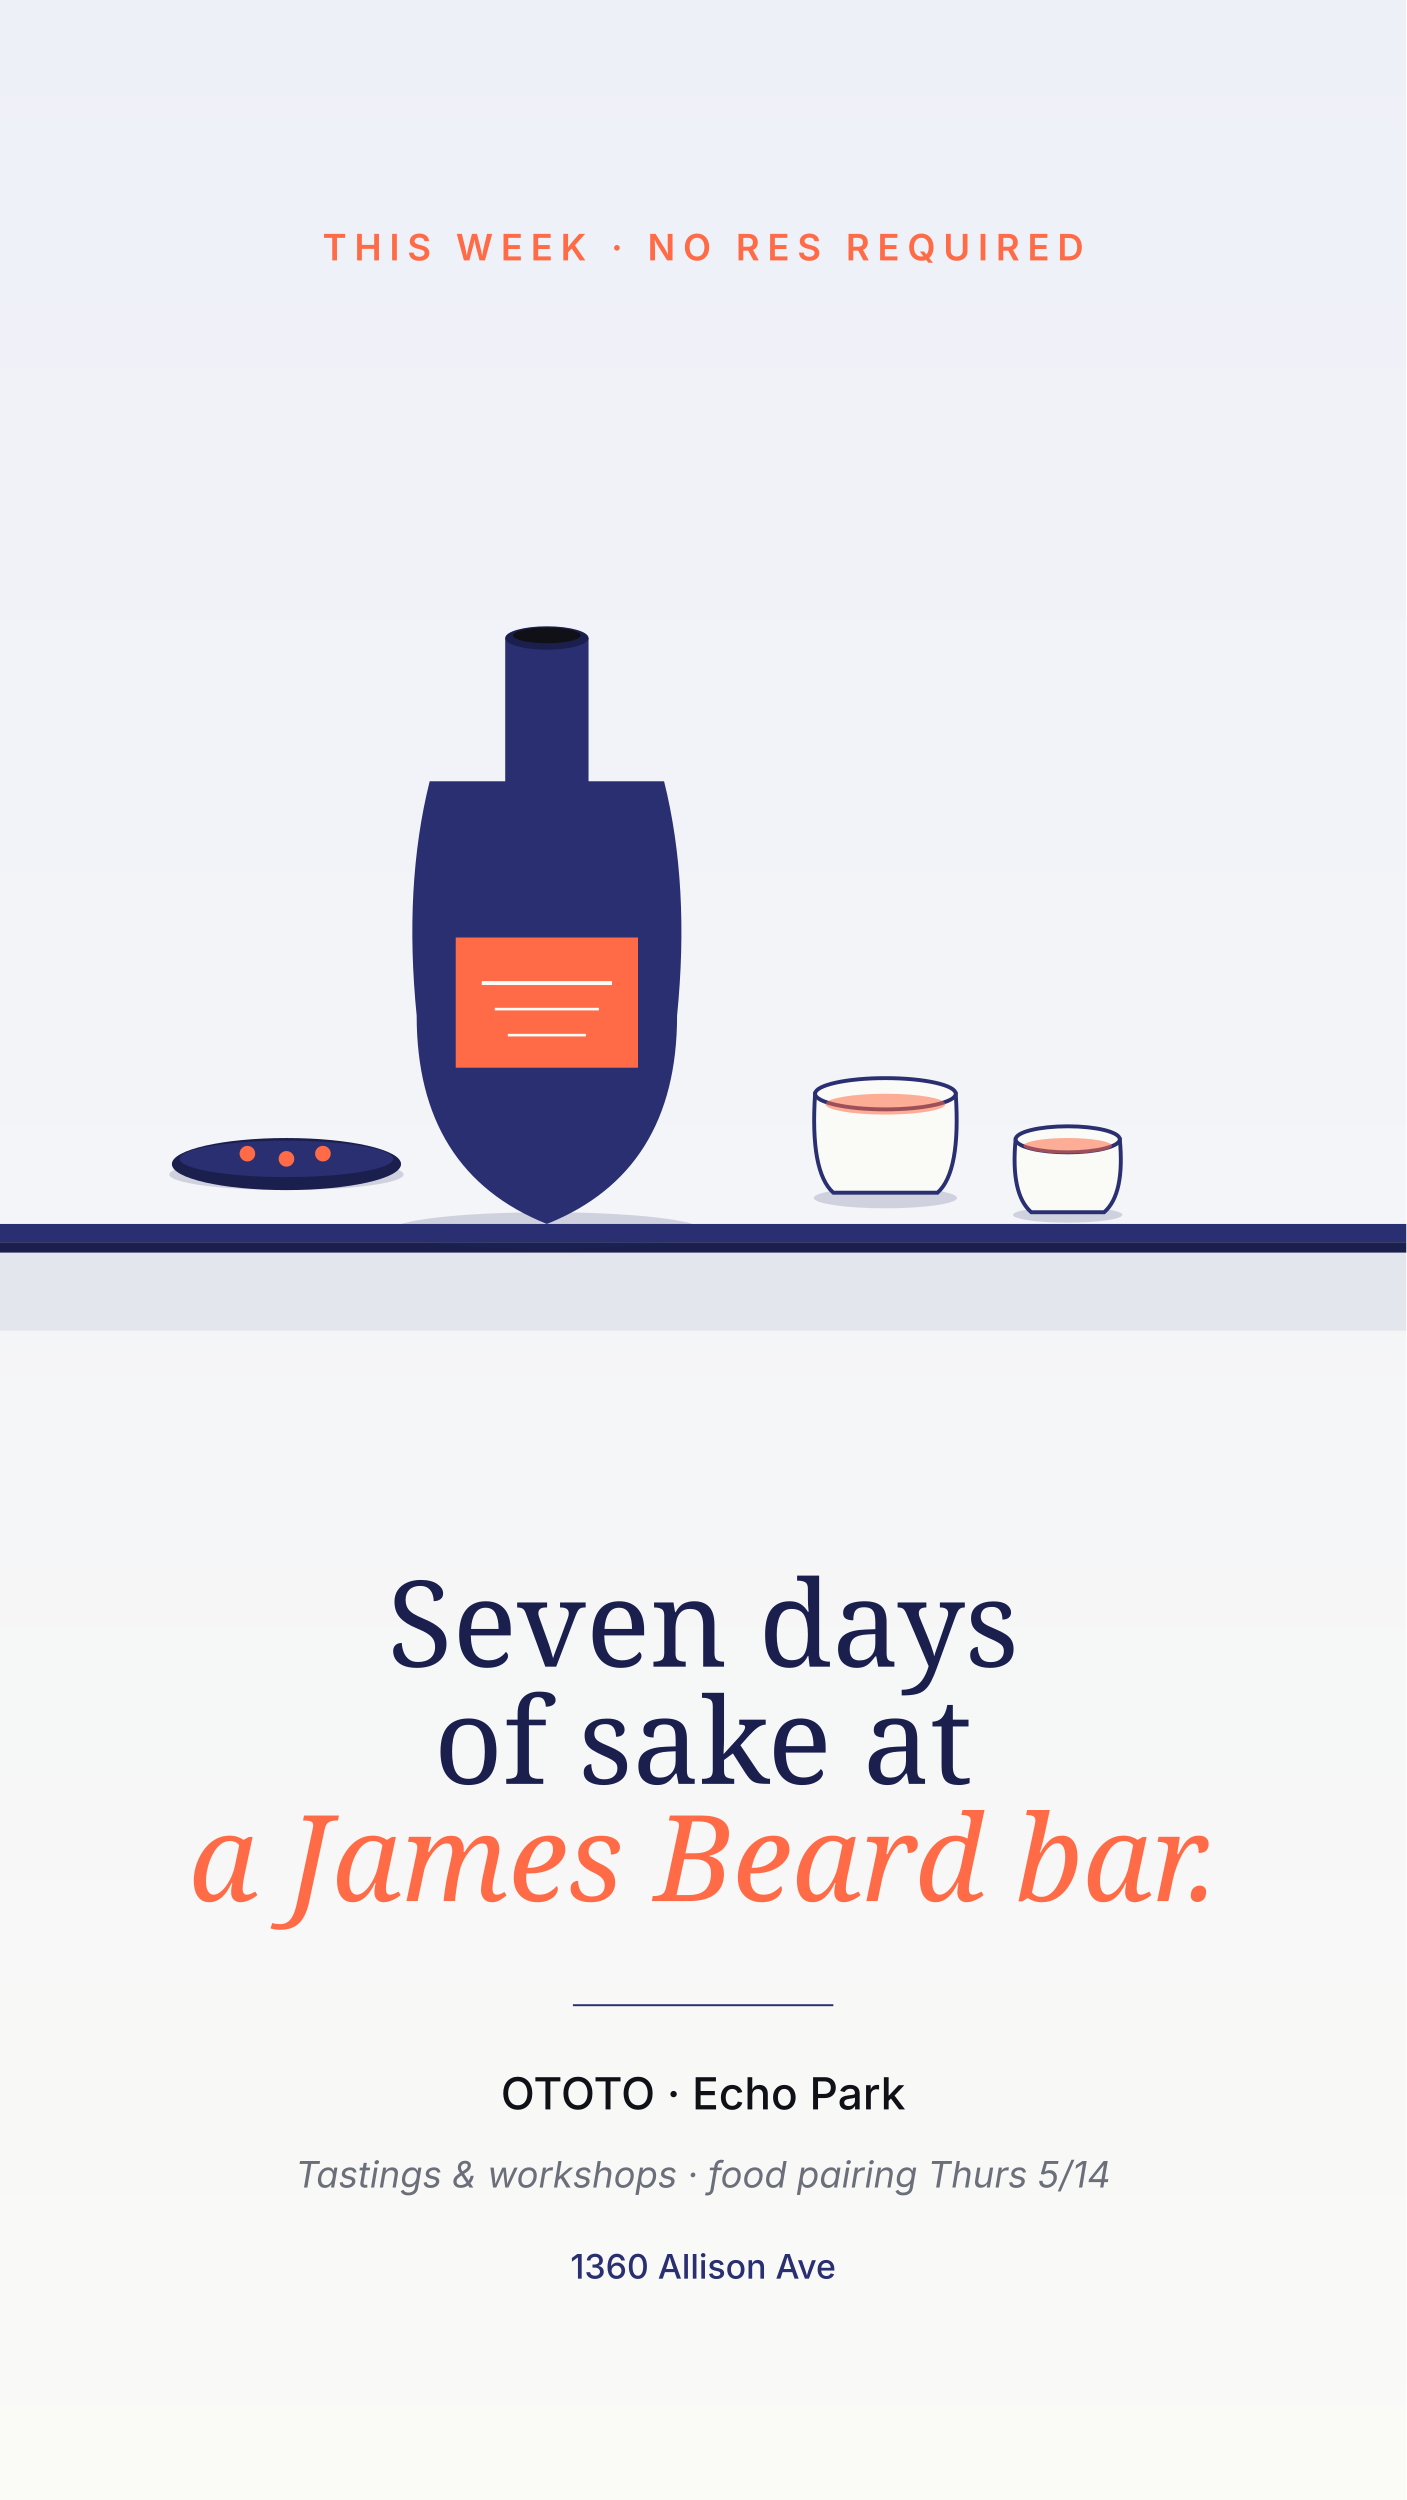
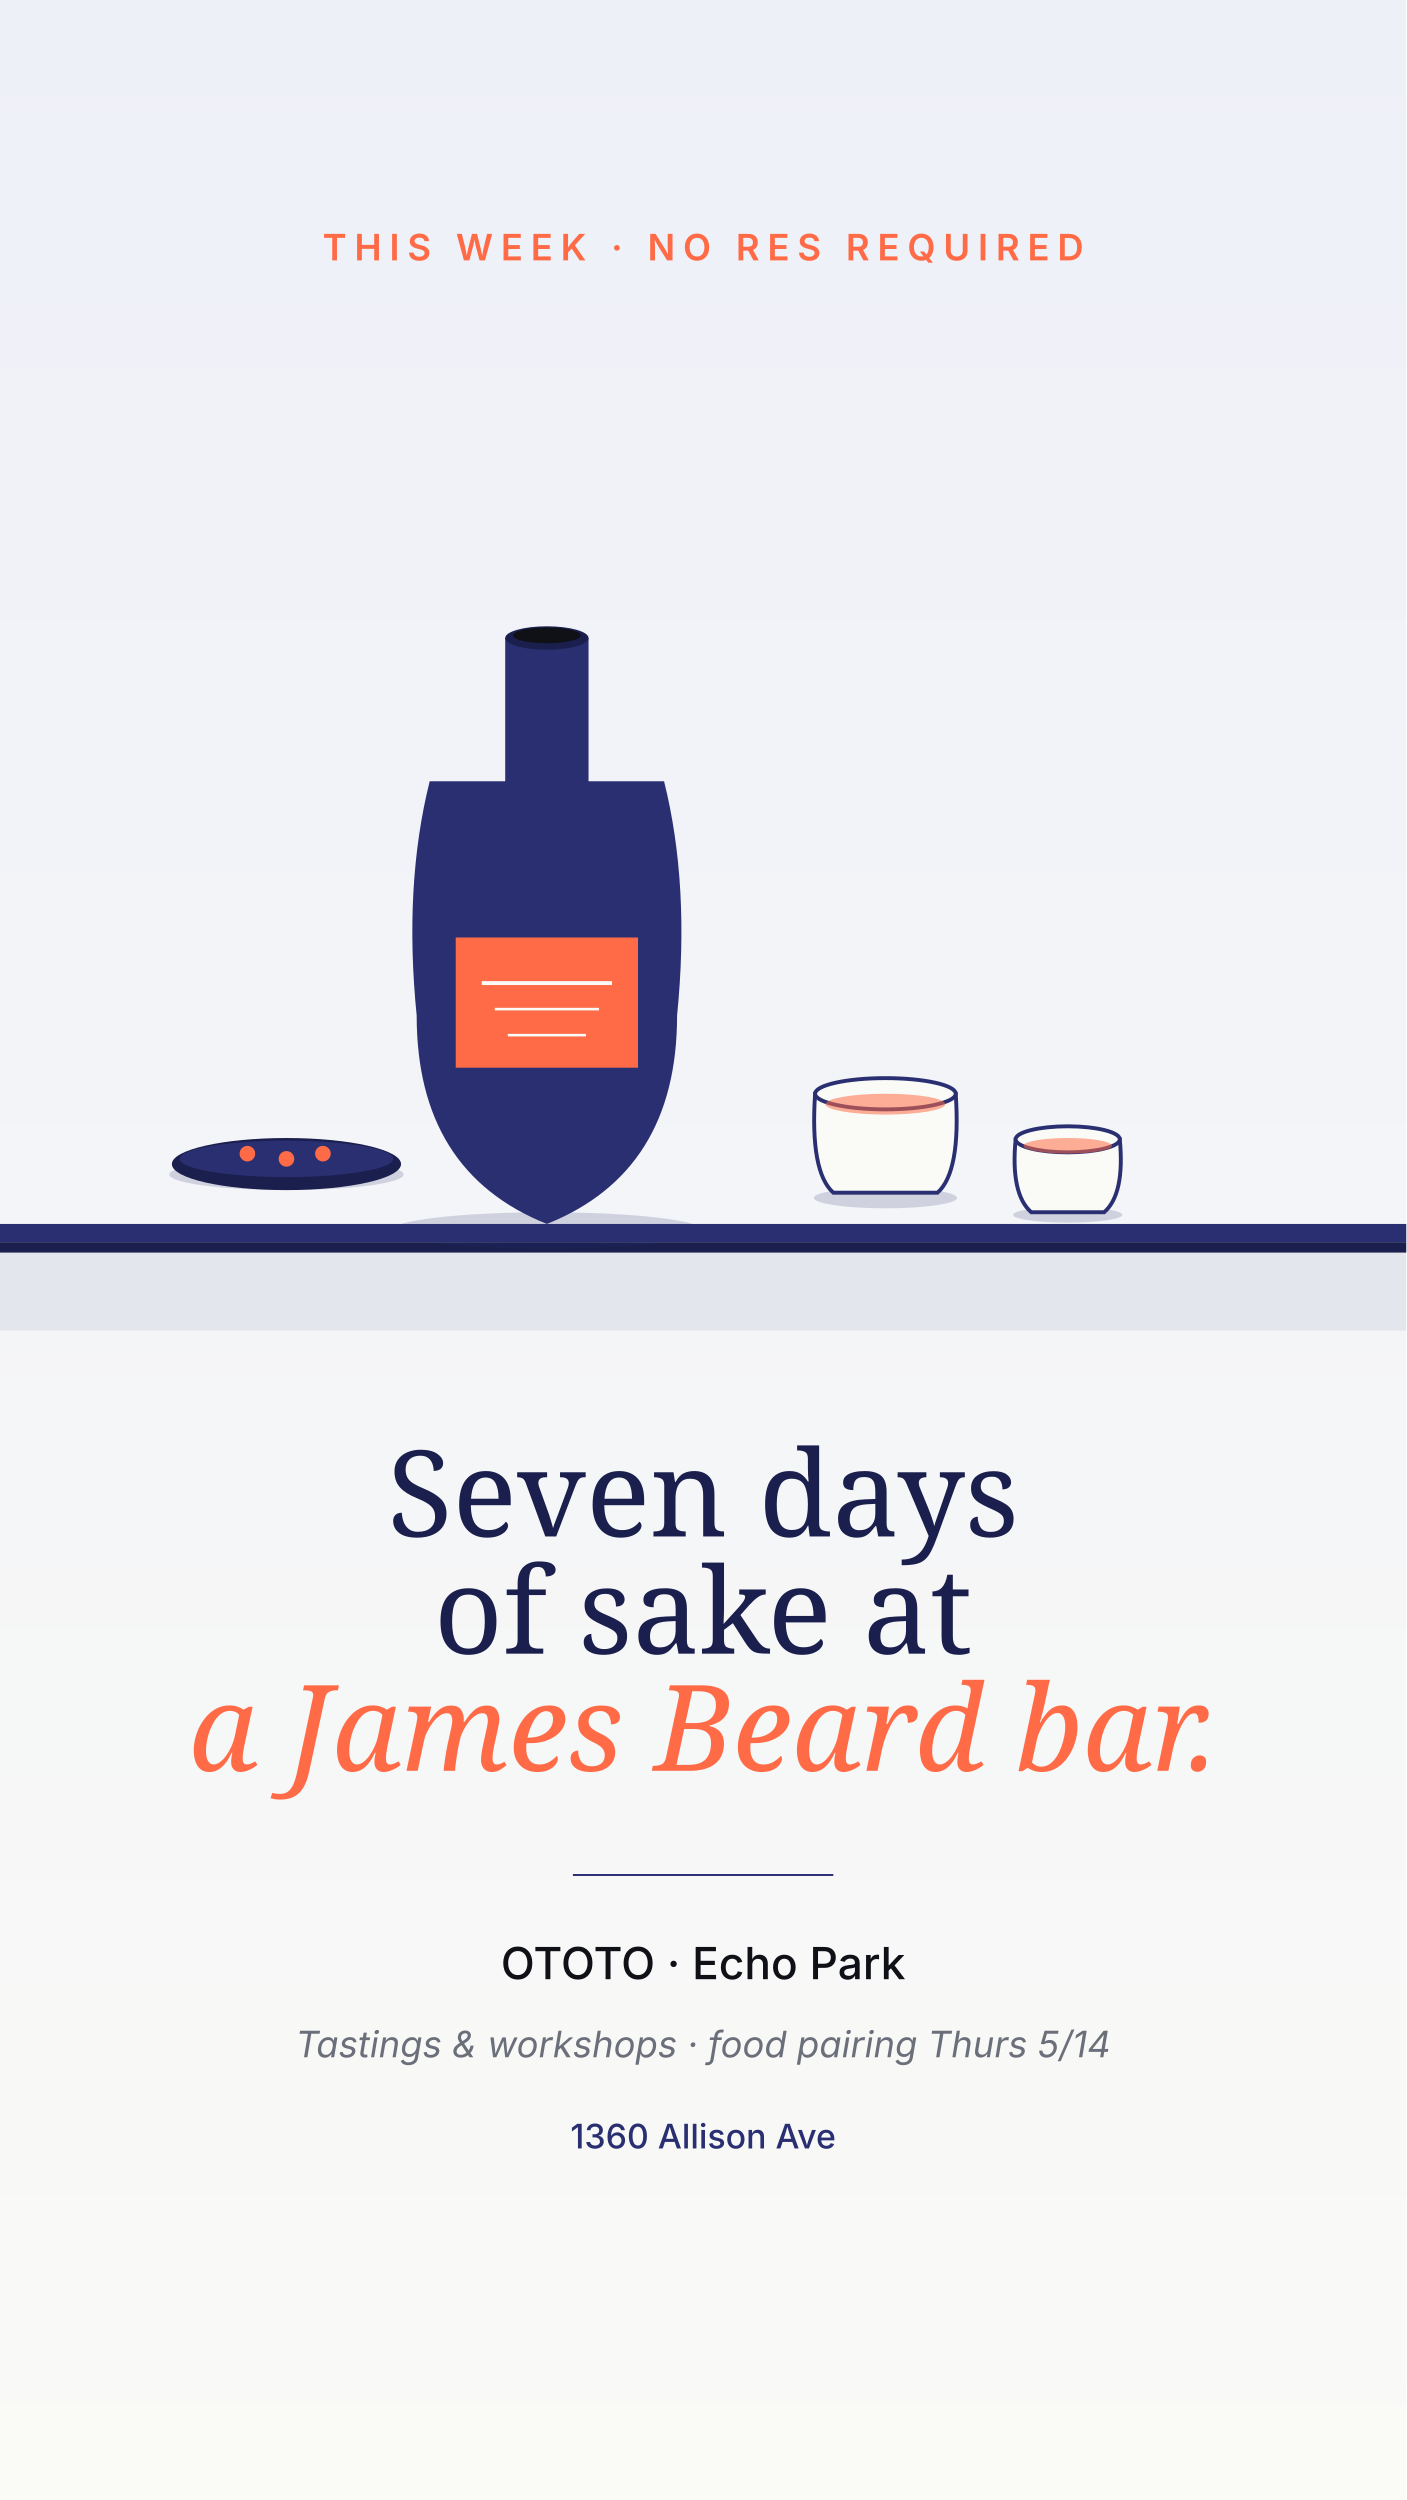
<svg xmlns="http://www.w3.org/2000/svg" viewBox="0 0 1080 1920" width="1080" height="1920">
  <defs>
    <linearGradient id="s5-bg" x1="0%" y1="0%" x2="0%" y2="100%">
      <stop offset="0%" stop-color="#EEF0F8" />
      <stop offset="100%" stop-color="#FAFAF7" />
    </linearGradient>
  </defs>
  <rect width="1080" height="1920" fill="url(#s5-bg)" />
  <rect x="0" y="940" width="1080" height="14" fill="#292f71" />
  <rect x="0" y="954" width="1080" height="8" fill="#1a1f4d" />
  <rect x="0" y="962" width="1080" height="60" fill="#292f71" opacity="0.08" />
  <g transform="translate(420, 600)">
    <ellipse cx="0" cy="345" rx="120" ry="14" fill="#292f71" opacity="0.18" />
    <path d="M -90,0 Q -110,80 -100,180 Q -100,300 0,340 Q 100,300 100,180 Q 110,80 90,0 Z" fill="#292f71" />
    <rect x="-32" y="-110" width="64" height="120" fill="#292f71" />
    <ellipse cx="0" cy="-110" rx="32" ry="9" fill="#1a1f4d" />
    <ellipse cx="0" cy="-112" rx="26" ry="6" fill="#0F1117" />
    <rect x="-70" y="120" width="140" height="100" fill="#FF6B47" />
    <line x1="-50" y1="155" x2="50" y2="155" stroke="#FAFAF7" stroke-width="3" />
    <line x1="-40" y1="175" x2="40" y2="175" stroke="#FAFAF7" stroke-width="2" />
    <line x1="-30" y1="195" x2="30" y2="195" stroke="#FAFAF7" stroke-width="2" />
  </g>
  <g transform="translate(680, 870)">
    <ellipse cx="0" cy="50" rx="55" ry="8" fill="#292f71" opacity="0.18" />
    <path d="M -54,-30 Q -58,30 -40,46 L 40,46 Q 58,30 54,-30 Z" fill="#FAFAF7" stroke="#292f71" stroke-width="3" />
    <ellipse cx="0" cy="-30" rx="54" ry="12" fill="#FAFAF7" stroke="#292f71" stroke-width="3" />
    <ellipse cx="0" cy="-22" rx="46" ry="8" fill="#FF6B47" opacity="0.55" />
  </g>
  <g transform="translate(820, 895)">
    <ellipse cx="0" cy="38" rx="42" ry="6" fill="#292f71" opacity="0.18" />
    <path d="M -40,-20 Q -44,22 -28,36 L 28,36 Q 44,22 40,-20 Z" fill="#FAFAF7" stroke="#292f71" stroke-width="3" />
    <ellipse cx="0" cy="-20" rx="40" ry="10" fill="#FAFAF7" stroke="#292f71" stroke-width="3" />
    <ellipse cx="0" cy="-15" rx="34" ry="6" fill="#FF6B47" opacity="0.55" />
  </g>
  <g transform="translate(220, 880)">
    <ellipse cx="0" cy="22" rx="90" ry="12" fill="#292f71" opacity="0.18" />
    <ellipse cx="0" cy="14" rx="88" ry="20" fill="#1a1f4d" />
    <ellipse cx="0" cy="10" rx="82" ry="14" fill="#292f71" />
    <circle cx="-30" cy="6" r="6" fill="#FF6B47" />
    <circle cx="0" cy="10" r="6" fill="#FF6B47" />
    <circle cx="28" cy="6" r="6" fill="#FF6B47" />
  </g>
  <text x="540" y="200" font-family="Inter, sans-serif" font-size="28" font-weight="600" text-anchor="middle" fill="#FF6B47" letter-spacing="6">THIS WEEK · NO RES REQUIRED</text>
-   <text x="540" y="1280" font-family="Instrument Serif, Georgia, serif" font-size="92" text-anchor="middle" fill="#1a1f4d">Seven days</text>
-   <text x="540" y="1370" font-family="Instrument Serif, Georgia, serif" font-size="92" text-anchor="middle" fill="#1a1f4d">of sake at</text>
-   <text x="540" y="1460" font-family="Instrument Serif, Georgia, serif" font-style="italic" font-size="92" text-anchor="middle" fill="#FF6B47">a James Beard bar.</text>
-   <line x1="440" y1="1540" x2="640" y2="1540" stroke="#292f71" stroke-width="1.5" />
-   <text x="540" y="1620" font-family="Inter, sans-serif" font-size="34" font-weight="500" text-anchor="middle" fill="#0F1117">OTOTO · Echo Park</text>
-   <text x="540" y="1680" font-family="Inter, sans-serif" font-size="28" font-style="italic" text-anchor="middle" fill="#6B6F7A">Tastings &amp; workshops · food pairing Thurs 5/14</text>
-   <text x="540" y="1750" font-family="Inter, sans-serif" font-size="26" font-weight="500" text-anchor="middle" fill="#292f71">1360 Allison Ave</text>
+   <text x="540" y="1180" font-family="Instrument Serif, Georgia, serif" font-size="92" text-anchor="middle" fill="#1a1f4d">Seven days</text>
+   <text x="540" y="1270" font-family="Instrument Serif, Georgia, serif" font-size="92" text-anchor="middle" fill="#1a1f4d">of sake at</text>
+   <text x="540" y="1360" font-family="Instrument Serif, Georgia, serif" font-style="italic" font-size="92" text-anchor="middle" fill="#FF6B47">a James Beard bar.</text>
+   <line x1="440" y1="1440" x2="640" y2="1440" stroke="#292f71" stroke-width="1.5" />
+   <text x="540" y="1520" font-family="Inter, sans-serif" font-size="34" font-weight="500" text-anchor="middle" fill="#0F1117">OTOTO · Echo Park</text>
+   <text x="540" y="1580" font-family="Inter, sans-serif" font-size="28" font-style="italic" text-anchor="middle" fill="#6B6F7A">Tastings &amp; workshops · food pairing Thurs 5/14</text>
+   <text x="540" y="1650" font-family="Inter, sans-serif" font-size="26" font-weight="500" text-anchor="middle" fill="#292f71">1360 Allison Ave</text>
</svg>
